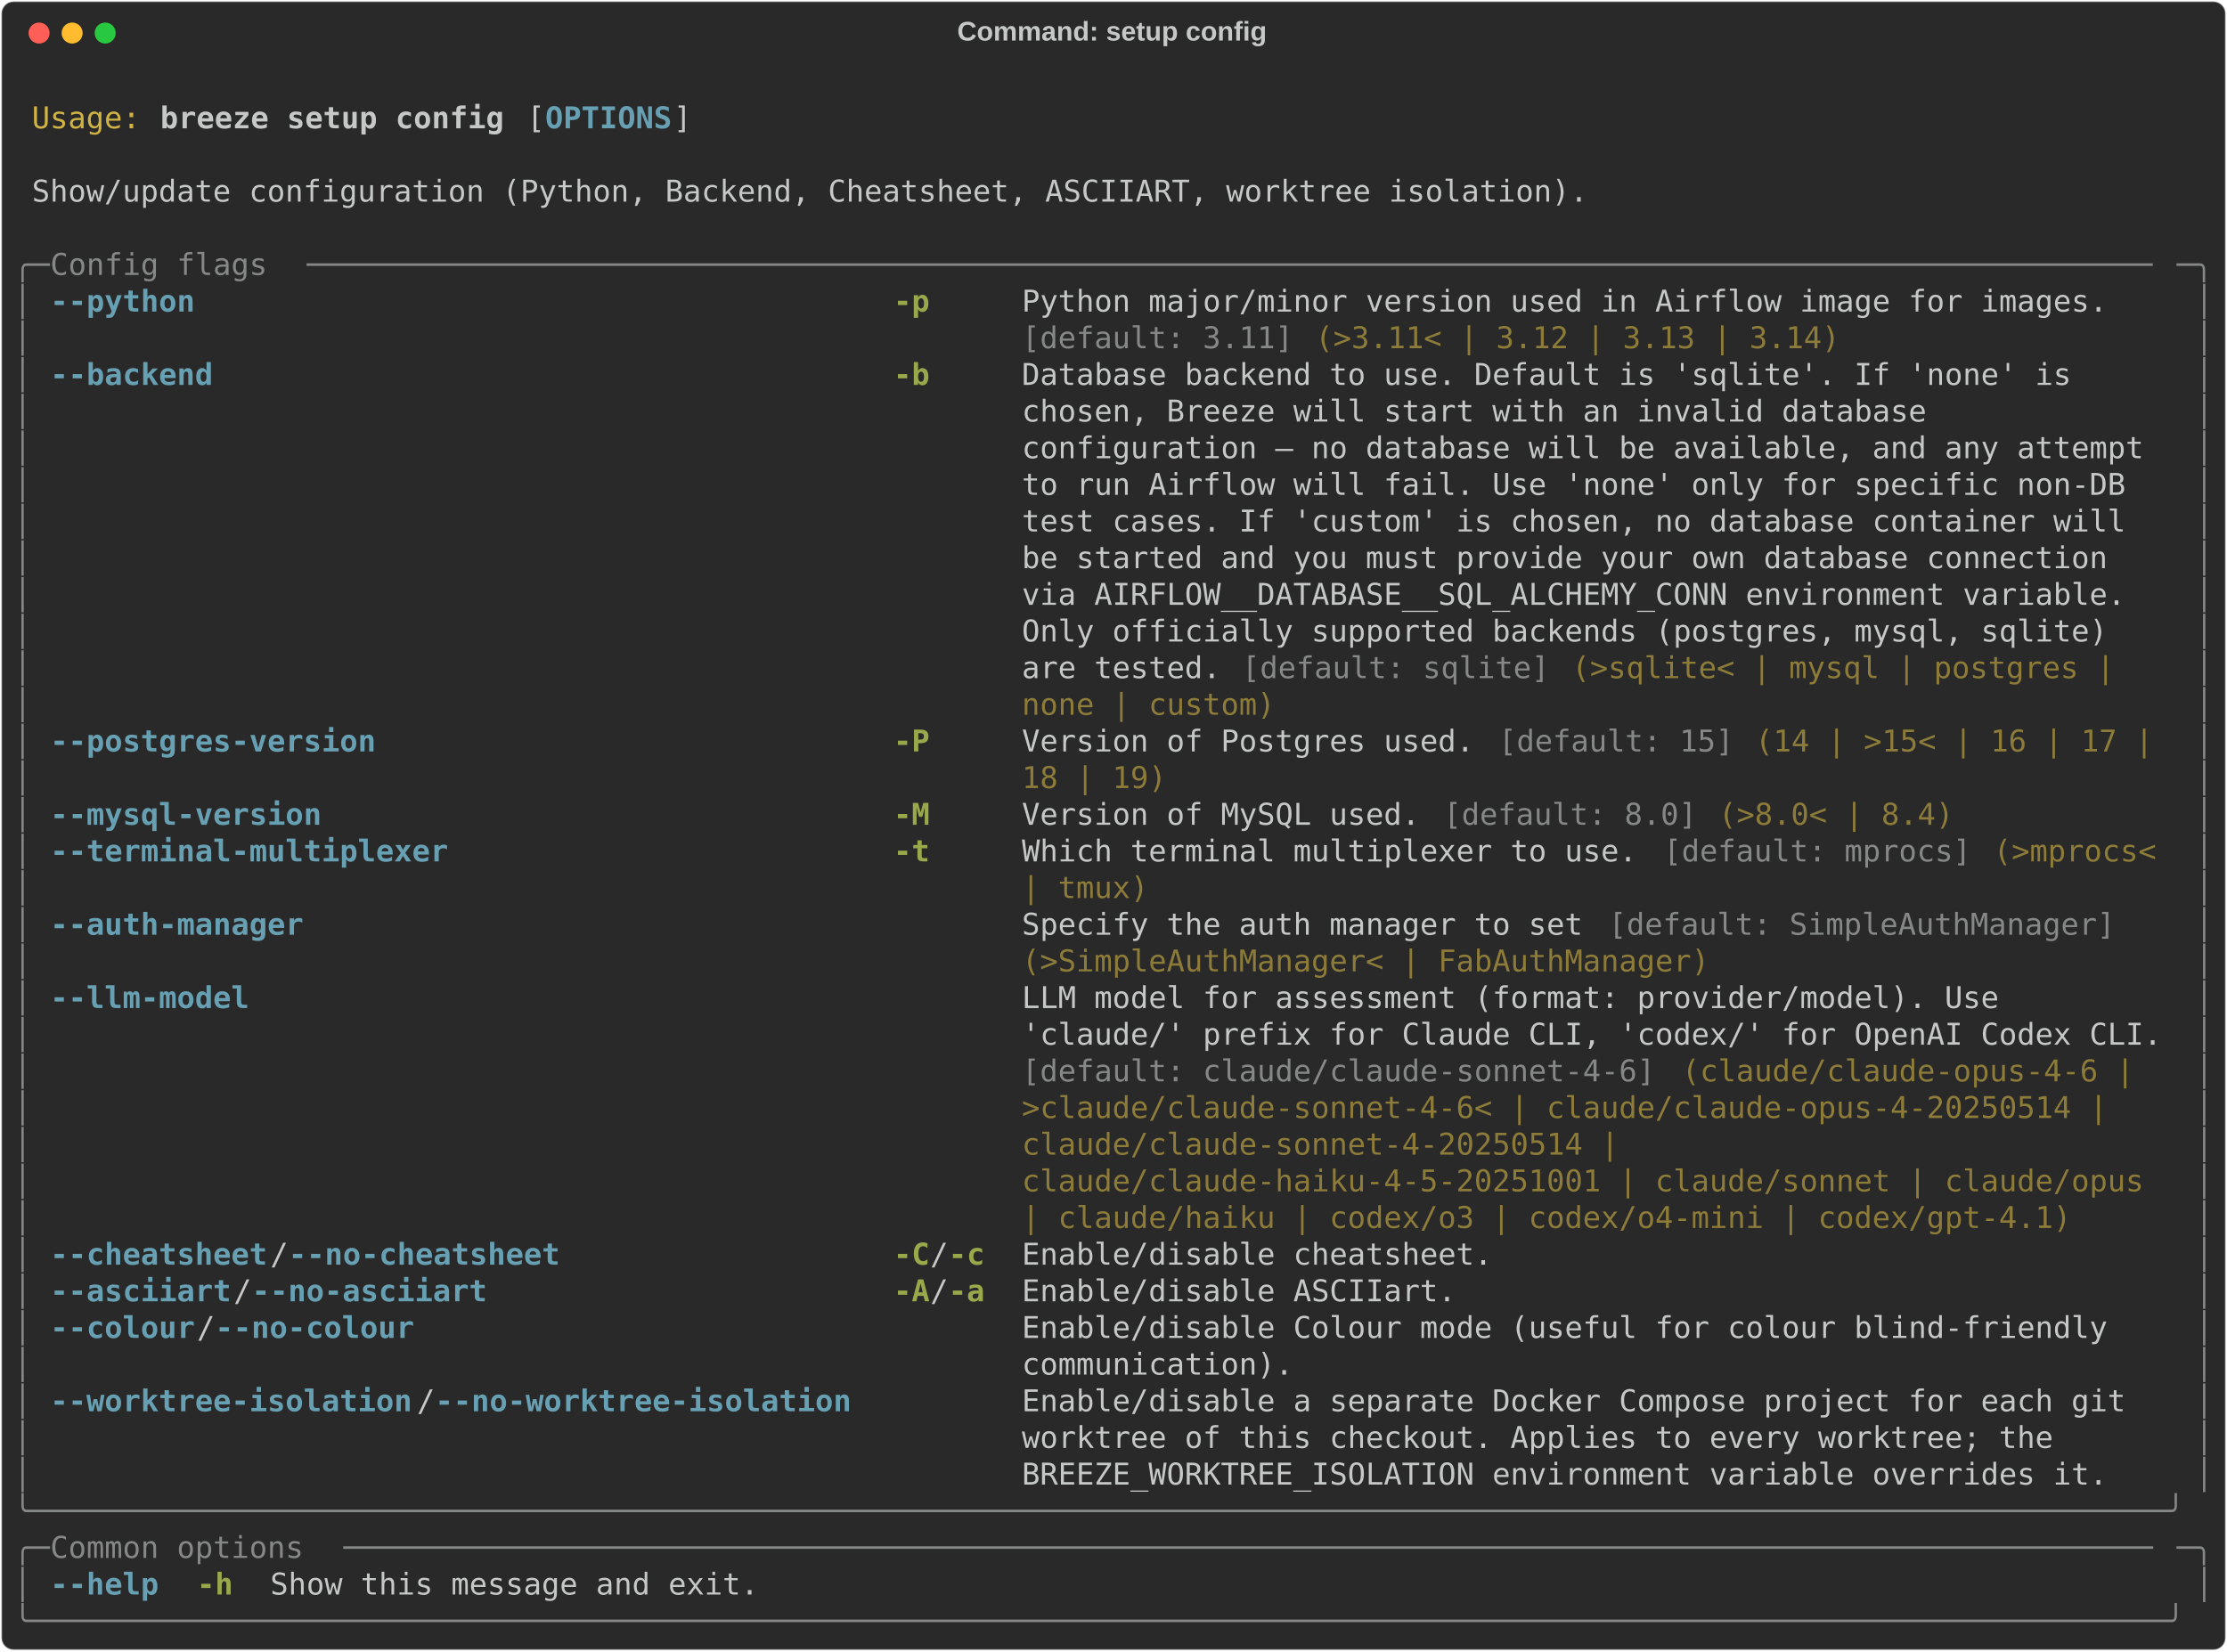
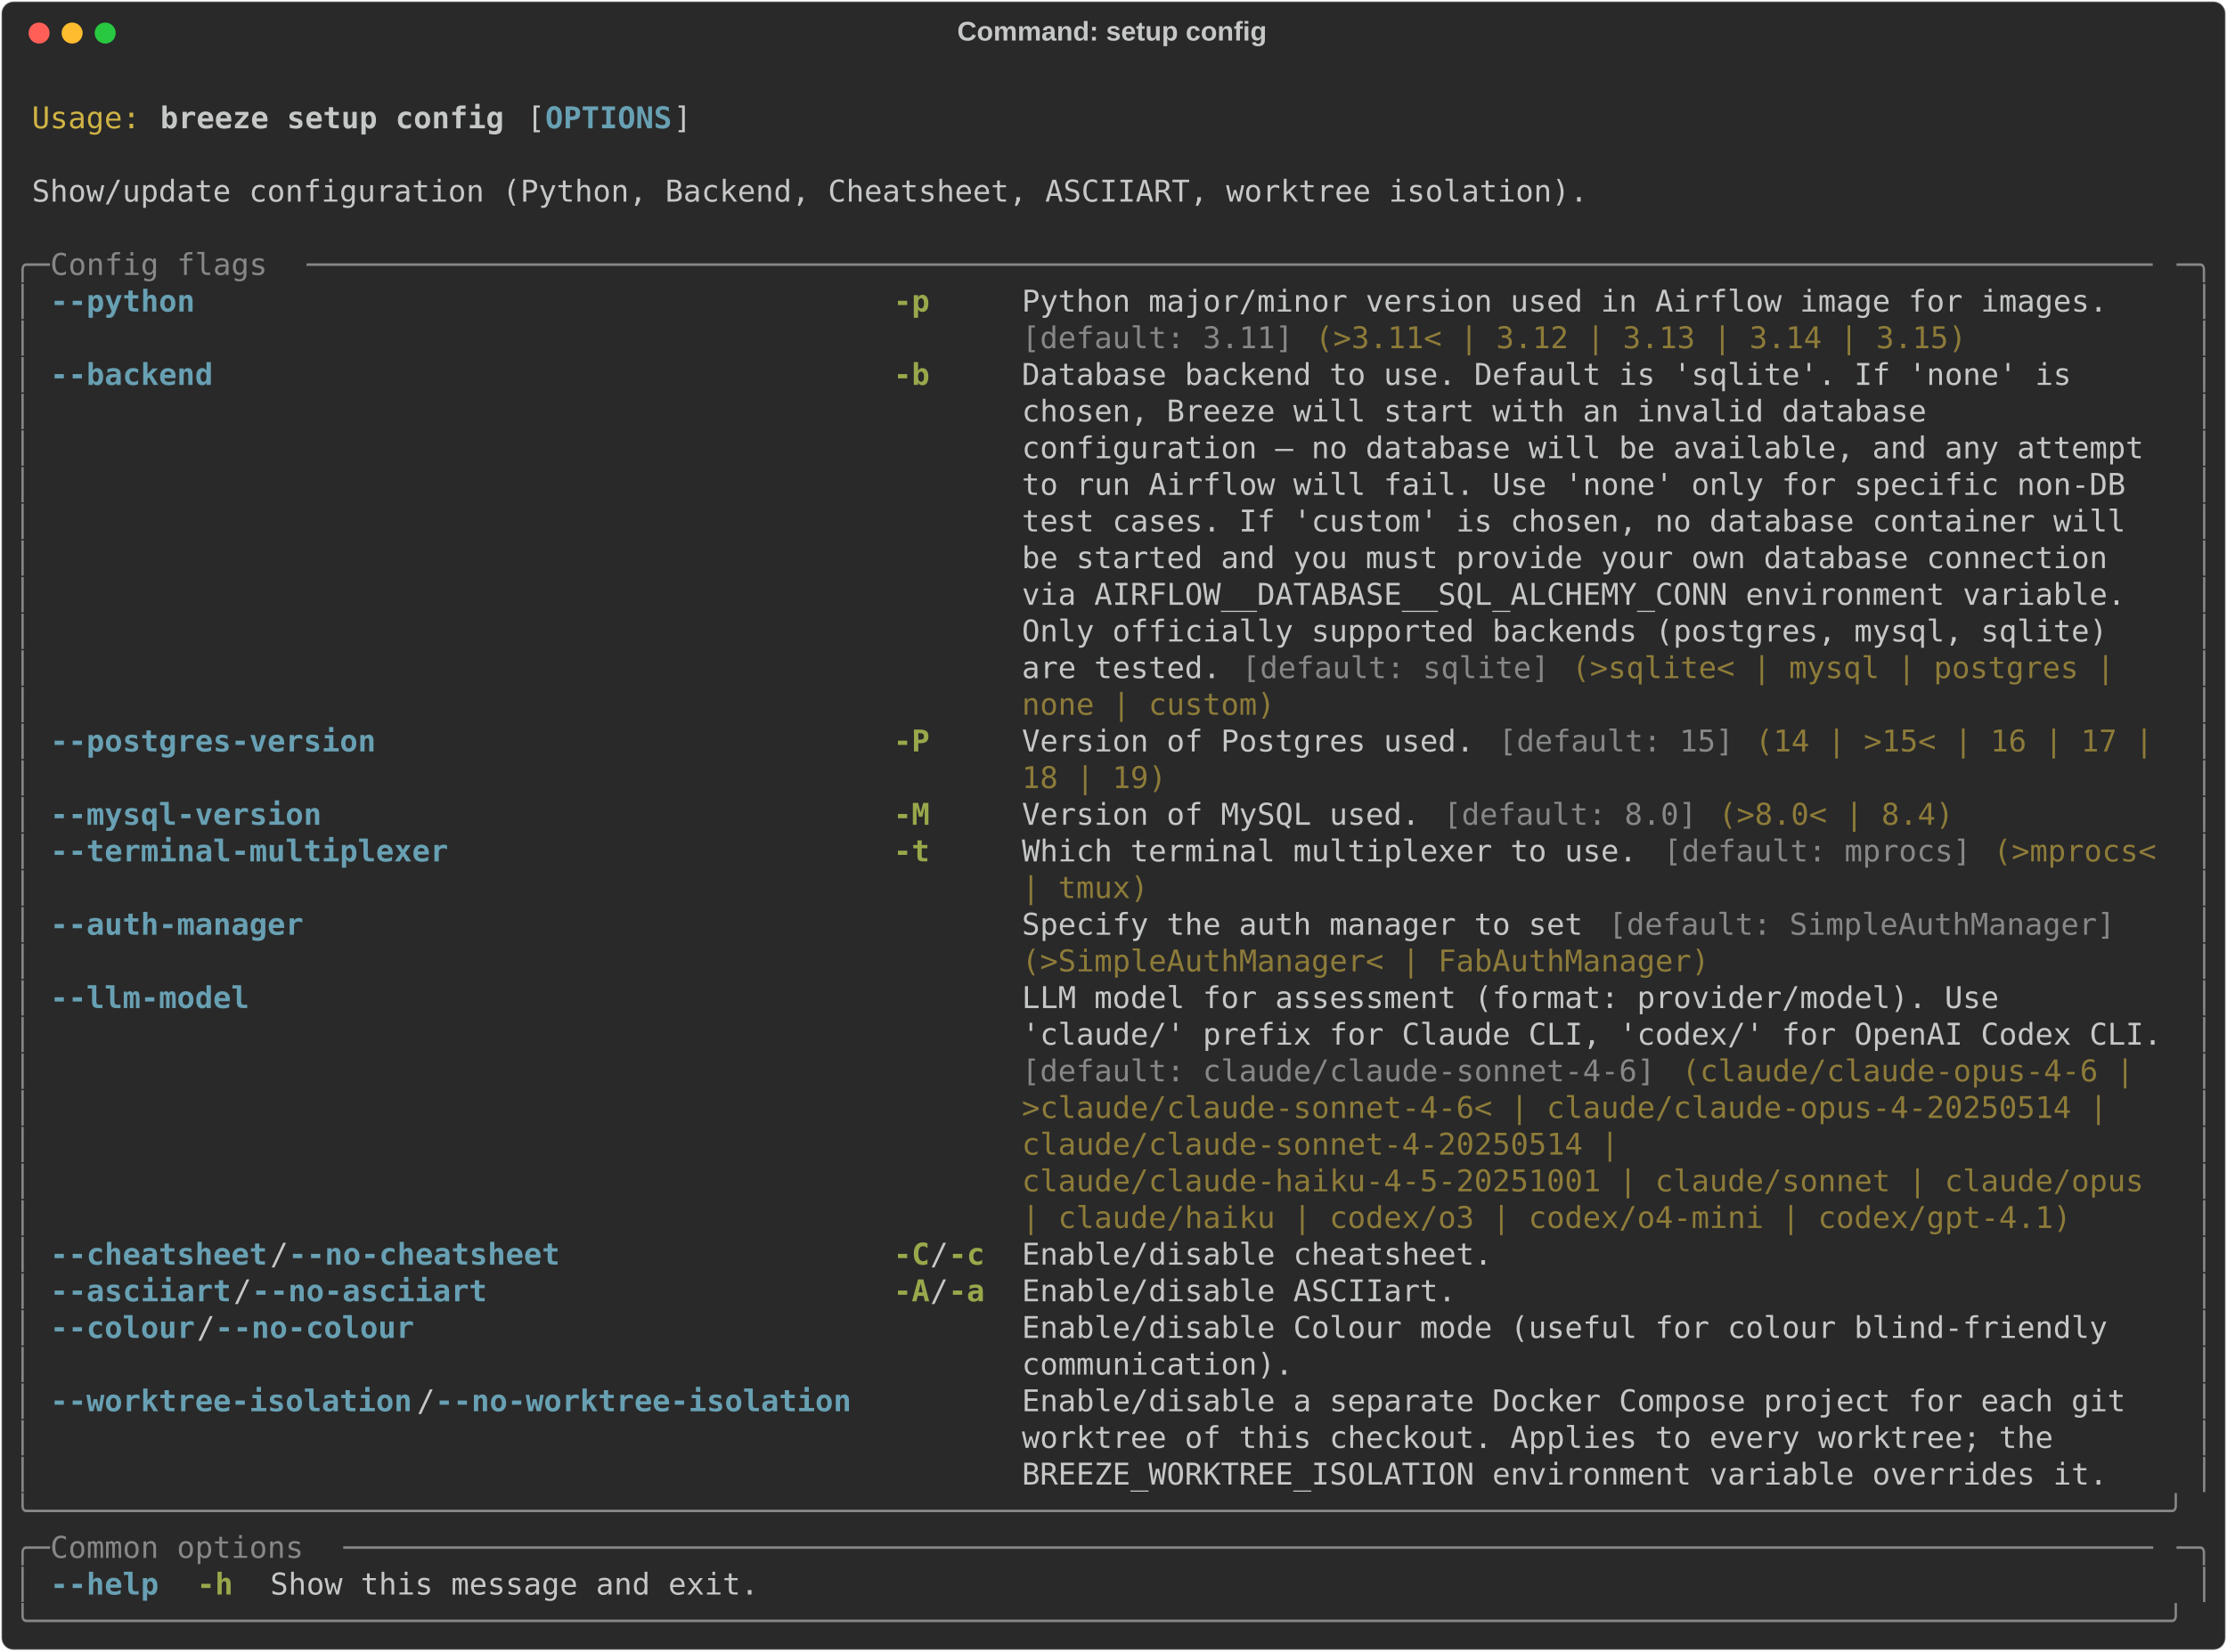
<svg xmlns="http://www.w3.org/2000/svg" class="rich-terminal" viewBox="0 0 1482 1099.2">
  <style>

    @font-face {
        font-family: "Fira Code";
        src: local("FiraCode-Regular"),
                url("https://cdnjs.cloudflare.com/ajax/libs/firacode/6.2.0/woff2/FiraCode-Regular.woff2") format("woff2"),
                url("https://cdnjs.cloudflare.com/ajax/libs/firacode/6.2.0/woff/FiraCode-Regular.woff") format("woff");
        font-style: normal;
        font-weight: 400;
    }
    @font-face {
        font-family: "Fira Code";
        src: local("FiraCode-Bold"),
                url("https://cdnjs.cloudflare.com/ajax/libs/firacode/6.2.0/woff2/FiraCode-Bold.woff2") format("woff2"),
                url("https://cdnjs.cloudflare.com/ajax/libs/firacode/6.2.0/woff/FiraCode-Bold.woff") format("woff");
        font-style: bold;
        font-weight: 700;
    }

    .breeze-setup-config-matrix {
        font-family: Fira Code, monospace;
        font-size: 20px;
        line-height: 24.4px;
        font-variant-east-asian: full-width;
    }

    .breeze-setup-config-title {
        font-size: 18px;
        font-weight: bold;
        font-family: arial;
    }

    .breeze-setup-config-r1 { fill: #c5c8c6 }
.breeze-setup-config-r2 { fill: #d0b344 }
.breeze-setup-config-r3 { fill: #c5c8c6;font-weight: bold }
.breeze-setup-config-r4 { fill: #68a0b3;font-weight: bold }
.breeze-setup-config-r5 { fill: #868887 }
.breeze-setup-config-r6 { fill: #98a84b;font-weight: bold }
.breeze-setup-config-r7 { fill: #8d7b39 }
    </style>
  <defs>
    <clipPath id="breeze-setup-config-clip-terminal">
      <rect x="0" y="0" width="1463.0" height="1048.2" />
    </clipPath>
    <clipPath id="breeze-setup-config-line-0">
      <rect x="0" y="1.5" width="1464" height="24.65" />
    </clipPath>
    <clipPath id="breeze-setup-config-line-1">
      <rect x="0" y="25.9" width="1464" height="24.65" />
    </clipPath>
    <clipPath id="breeze-setup-config-line-2">
      <rect x="0" y="50.3" width="1464" height="24.65" />
    </clipPath>
    <clipPath id="breeze-setup-config-line-3">
      <rect x="0" y="74.7" width="1464" height="24.65" />
    </clipPath>
    <clipPath id="breeze-setup-config-line-4">
      <rect x="0" y="99.1" width="1464" height="24.65" />
    </clipPath>
    <clipPath id="breeze-setup-config-line-5">
      <rect x="0" y="123.5" width="1464" height="24.65" />
    </clipPath>
    <clipPath id="breeze-setup-config-line-6">
      <rect x="0" y="147.9" width="1464" height="24.65" />
    </clipPath>
    <clipPath id="breeze-setup-config-line-7">
      <rect x="0" y="172.3" width="1464" height="24.65" />
    </clipPath>
    <clipPath id="breeze-setup-config-line-8">
      <rect x="0" y="196.7" width="1464" height="24.65" />
    </clipPath>
    <clipPath id="breeze-setup-config-line-9">
      <rect x="0" y="221.1" width="1464" height="24.65" />
    </clipPath>
    <clipPath id="breeze-setup-config-line-10">
      <rect x="0" y="245.5" width="1464" height="24.65" />
    </clipPath>
    <clipPath id="breeze-setup-config-line-11">
      <rect x="0" y="269.9" width="1464" height="24.65" />
    </clipPath>
    <clipPath id="breeze-setup-config-line-12">
      <rect x="0" y="294.3" width="1464" height="24.65" />
    </clipPath>
    <clipPath id="breeze-setup-config-line-13">
      <rect x="0" y="318.7" width="1464" height="24.65" />
    </clipPath>
    <clipPath id="breeze-setup-config-line-14">
      <rect x="0" y="343.1" width="1464" height="24.65" />
    </clipPath>
    <clipPath id="breeze-setup-config-line-15">
      <rect x="0" y="367.5" width="1464" height="24.65" />
    </clipPath>
    <clipPath id="breeze-setup-config-line-16">
      <rect x="0" y="391.9" width="1464" height="24.65" />
    </clipPath>
    <clipPath id="breeze-setup-config-line-17">
      <rect x="0" y="416.3" width="1464" height="24.65" />
    </clipPath>
    <clipPath id="breeze-setup-config-line-18">
      <rect x="0" y="440.7" width="1464" height="24.65" />
    </clipPath>
    <clipPath id="breeze-setup-config-line-19">
      <rect x="0" y="465.1" width="1464" height="24.65" />
    </clipPath>
    <clipPath id="breeze-setup-config-line-20">
      <rect x="0" y="489.5" width="1464" height="24.65" />
    </clipPath>
    <clipPath id="breeze-setup-config-line-21">
      <rect x="0" y="513.9" width="1464" height="24.65" />
    </clipPath>
    <clipPath id="breeze-setup-config-line-22">
      <rect x="0" y="538.3" width="1464" height="24.65" />
    </clipPath>
    <clipPath id="breeze-setup-config-line-23">
      <rect x="0" y="562.7" width="1464" height="24.65" />
    </clipPath>
    <clipPath id="breeze-setup-config-line-24">
      <rect x="0" y="587.1" width="1464" height="24.65" />
    </clipPath>
    <clipPath id="breeze-setup-config-line-25">
      <rect x="0" y="611.5" width="1464" height="24.65" />
    </clipPath>
    <clipPath id="breeze-setup-config-line-26">
      <rect x="0" y="635.9" width="1464" height="24.65" />
    </clipPath>
    <clipPath id="breeze-setup-config-line-27">
      <rect x="0" y="660.3" width="1464" height="24.65" />
    </clipPath>
    <clipPath id="breeze-setup-config-line-28">
      <rect x="0" y="684.7" width="1464" height="24.65" />
    </clipPath>
    <clipPath id="breeze-setup-config-line-29">
      <rect x="0" y="709.1" width="1464" height="24.65" />
    </clipPath>
    <clipPath id="breeze-setup-config-line-30">
      <rect x="0" y="733.5" width="1464" height="24.65" />
    </clipPath>
    <clipPath id="breeze-setup-config-line-31">
      <rect x="0" y="757.9" width="1464" height="24.65" />
    </clipPath>
    <clipPath id="breeze-setup-config-line-32">
      <rect x="0" y="782.3" width="1464" height="24.65" />
    </clipPath>
    <clipPath id="breeze-setup-config-line-33">
      <rect x="0" y="806.7" width="1464" height="24.65" />
    </clipPath>
    <clipPath id="breeze-setup-config-line-34">
      <rect x="0" y="831.1" width="1464" height="24.65" />
    </clipPath>
    <clipPath id="breeze-setup-config-line-35">
      <rect x="0" y="855.5" width="1464" height="24.65" />
    </clipPath>
    <clipPath id="breeze-setup-config-line-36">
      <rect x="0" y="879.9" width="1464" height="24.65" />
    </clipPath>
    <clipPath id="breeze-setup-config-line-37">
      <rect x="0" y="904.3" width="1464" height="24.65" />
    </clipPath>
    <clipPath id="breeze-setup-config-line-38">
      <rect x="0" y="928.7" width="1464" height="24.65" />
    </clipPath>
    <clipPath id="breeze-setup-config-line-39">
      <rect x="0" y="953.1" width="1464" height="24.65" />
    </clipPath>
    <clipPath id="breeze-setup-config-line-40">
      <rect x="0" y="977.5" width="1464" height="24.65" />
    </clipPath>
    <clipPath id="breeze-setup-config-line-41">
      <rect x="0" y="1001.9" width="1464" height="24.65" />
    </clipPath>
  </defs>
  <rect fill="#292929" stroke="rgba(255,255,255,0.35)" stroke-width="1" x="1" y="1" width="1480" height="1097.2" rx="8" />
  <text class="breeze-setup-config-title" fill="#c5c8c6" text-anchor="middle" x="740" y="27">Command: setup config</text>
  <g transform="translate(26,22)">
    <circle cx="0" cy="0" r="7" fill="#ff5f57" />
    <circle cx="22" cy="0" r="7" fill="#febc2e" />
    <circle cx="44" cy="0" r="7" fill="#28c840" />
  </g>
  <g transform="translate(9, 41)" clip-path="url(#breeze-setup-config-clip-terminal)">
    <g class="breeze-setup-config-matrix">
      <text class="breeze-setup-config-r1" x="1464" y="20" textLength="12.2" clip-path="url(#breeze-setup-config-line-0)">
</text>
      <text class="breeze-setup-config-r2" x="12.2" y="44.4" textLength="73.2" clip-path="url(#breeze-setup-config-line-1)">Usage:</text>
      <text class="breeze-setup-config-r3" x="97.6" y="44.4" textLength="231.8" clip-path="url(#breeze-setup-config-line-1)">breeze setup config</text>
      <text class="breeze-setup-config-r1" x="341.6" y="44.4" textLength="12.2" clip-path="url(#breeze-setup-config-line-1)">[</text>
      <text class="breeze-setup-config-r4" x="353.8" y="44.4" textLength="85.4" clip-path="url(#breeze-setup-config-line-1)">OPTIONS</text>
      <text class="breeze-setup-config-r1" x="439.2" y="44.4" textLength="12.2" clip-path="url(#breeze-setup-config-line-1)">]</text>
      <text class="breeze-setup-config-r1" x="1464" y="44.4" textLength="12.2" clip-path="url(#breeze-setup-config-line-1)">
</text>
      <text class="breeze-setup-config-r1" x="1464" y="68.8" textLength="12.2" clip-path="url(#breeze-setup-config-line-2)">
</text>
      <text class="breeze-setup-config-r1" x="12.2" y="93.2" textLength="1049.2" clip-path="url(#breeze-setup-config-line-3)">Show/update configuration (Python, Backend, Cheatsheet, ASCIIART, worktree isolation).</text>
      <text class="breeze-setup-config-r1" x="1464" y="93.2" textLength="12.2" clip-path="url(#breeze-setup-config-line-3)">
</text>
      <text class="breeze-setup-config-r1" x="1464" y="117.6" textLength="12.2" clip-path="url(#breeze-setup-config-line-4)">
</text>
      <text class="breeze-setup-config-r5" x="0" y="142" textLength="24.4" clip-path="url(#breeze-setup-config-line-5)">╭─</text>
      <text class="breeze-setup-config-r5" x="24.4" y="142" textLength="170.8" clip-path="url(#breeze-setup-config-line-5)"> Config flags </text>
      <text class="breeze-setup-config-r5" x="195.2" y="142" textLength="1244.4" clip-path="url(#breeze-setup-config-line-5)">──────────────────────────────────────────────────────────────────────────────────────────────────────</text>
      <text class="breeze-setup-config-r5" x="1439.6" y="142" textLength="24.4" clip-path="url(#breeze-setup-config-line-5)">─╮</text>
      <text class="breeze-setup-config-r1" x="1464" y="142" textLength="12.2" clip-path="url(#breeze-setup-config-line-5)">
</text>
      <text class="breeze-setup-config-r5" x="0" y="166.4" textLength="12.2" clip-path="url(#breeze-setup-config-line-6)">│</text>
      <text class="breeze-setup-config-r4" x="24.4" y="166.4" textLength="536.8" clip-path="url(#breeze-setup-config-line-6)">--python                                    </text>
      <text class="breeze-setup-config-r6" x="585.6" y="166.4" textLength="61" clip-path="url(#breeze-setup-config-line-6)">-p   </text>
      <text class="breeze-setup-config-r1" x="671" y="166.4" textLength="768.6" clip-path="url(#breeze-setup-config-line-6)">Python major/minor version used in Airflow image for images.   </text>
      <text class="breeze-setup-config-r5" x="1451.8" y="166.4" textLength="12.2" clip-path="url(#breeze-setup-config-line-6)">│</text>
      <text class="breeze-setup-config-r1" x="1464" y="166.4" textLength="12.2" clip-path="url(#breeze-setup-config-line-6)">
</text>
      <text class="breeze-setup-config-r5" x="0" y="190.8" textLength="12.2" clip-path="url(#breeze-setup-config-line-7)">│</text>
      <text class="breeze-setup-config-r5" x="671" y="190.8" textLength="183" clip-path="url(#breeze-setup-config-line-7)">[default: 3.11]</text>
-       <text class="breeze-setup-config-r7" x="866.2" y="190.8" textLength="353.8" clip-path="url(#breeze-setup-config-line-7)">(&gt;3.11&lt; | 3.12 | 3.13 | 3.14)</text>
+       <text class="breeze-setup-config-r7" x="866.2" y="190.8" textLength="439.2" clip-path="url(#breeze-setup-config-line-7)">(&gt;3.11&lt; | 3.12 | 3.13 | 3.14 | 3.15)</text>
      <text class="breeze-setup-config-r5" x="1451.8" y="190.8" textLength="12.2" clip-path="url(#breeze-setup-config-line-7)">│</text>
      <text class="breeze-setup-config-r1" x="1464" y="190.8" textLength="12.2" clip-path="url(#breeze-setup-config-line-7)">
</text>
      <text class="breeze-setup-config-r5" x="0" y="215.2" textLength="12.2" clip-path="url(#breeze-setup-config-line-8)">│</text>
      <text class="breeze-setup-config-r4" x="24.4" y="215.2" textLength="536.8" clip-path="url(#breeze-setup-config-line-8)">--backend                                   </text>
      <text class="breeze-setup-config-r6" x="585.6" y="215.2" textLength="61" clip-path="url(#breeze-setup-config-line-8)">-b   </text>
      <text class="breeze-setup-config-r1" x="671" y="215.2" textLength="768.6" clip-path="url(#breeze-setup-config-line-8)">Database backend to use. Default is 'sqlite'. If 'none' is     </text>
      <text class="breeze-setup-config-r5" x="1451.8" y="215.2" textLength="12.2" clip-path="url(#breeze-setup-config-line-8)">│</text>
      <text class="breeze-setup-config-r1" x="1464" y="215.2" textLength="12.2" clip-path="url(#breeze-setup-config-line-8)">
</text>
      <text class="breeze-setup-config-r5" x="0" y="239.6" textLength="12.2" clip-path="url(#breeze-setup-config-line-9)">│</text>
      <text class="breeze-setup-config-r1" x="671" y="239.6" textLength="768.6" clip-path="url(#breeze-setup-config-line-9)">chosen, Breeze will start with an invalid database             </text>
      <text class="breeze-setup-config-r5" x="1451.8" y="239.6" textLength="12.2" clip-path="url(#breeze-setup-config-line-9)">│</text>
      <text class="breeze-setup-config-r1" x="1464" y="239.6" textLength="12.2" clip-path="url(#breeze-setup-config-line-9)">
</text>
      <text class="breeze-setup-config-r5" x="0" y="264" textLength="12.2" clip-path="url(#breeze-setup-config-line-10)">│</text>
      <text class="breeze-setup-config-r1" x="671" y="264" textLength="768.6" clip-path="url(#breeze-setup-config-line-10)">configuration — no database will be available, and any attempt </text>
      <text class="breeze-setup-config-r5" x="1451.8" y="264" textLength="12.2" clip-path="url(#breeze-setup-config-line-10)">│</text>
      <text class="breeze-setup-config-r1" x="1464" y="264" textLength="12.2" clip-path="url(#breeze-setup-config-line-10)">
</text>
      <text class="breeze-setup-config-r5" x="0" y="288.4" textLength="12.2" clip-path="url(#breeze-setup-config-line-11)">│</text>
      <text class="breeze-setup-config-r1" x="671" y="288.4" textLength="768.6" clip-path="url(#breeze-setup-config-line-11)">to run Airflow will fail. Use 'none' only for specific non-DB  </text>
      <text class="breeze-setup-config-r5" x="1451.8" y="288.4" textLength="12.2" clip-path="url(#breeze-setup-config-line-11)">│</text>
      <text class="breeze-setup-config-r1" x="1464" y="288.4" textLength="12.2" clip-path="url(#breeze-setup-config-line-11)">
</text>
      <text class="breeze-setup-config-r5" x="0" y="312.8" textLength="12.2" clip-path="url(#breeze-setup-config-line-12)">│</text>
      <text class="breeze-setup-config-r1" x="671" y="312.8" textLength="768.6" clip-path="url(#breeze-setup-config-line-12)">test cases. If 'custom' is chosen, no database container will  </text>
      <text class="breeze-setup-config-r5" x="1451.8" y="312.8" textLength="12.2" clip-path="url(#breeze-setup-config-line-12)">│</text>
      <text class="breeze-setup-config-r1" x="1464" y="312.8" textLength="12.2" clip-path="url(#breeze-setup-config-line-12)">
</text>
      <text class="breeze-setup-config-r5" x="0" y="337.2" textLength="12.2" clip-path="url(#breeze-setup-config-line-13)">│</text>
      <text class="breeze-setup-config-r1" x="671" y="337.2" textLength="768.6" clip-path="url(#breeze-setup-config-line-13)">be started and you must provide your own database connection   </text>
      <text class="breeze-setup-config-r5" x="1451.8" y="337.2" textLength="12.2" clip-path="url(#breeze-setup-config-line-13)">│</text>
      <text class="breeze-setup-config-r1" x="1464" y="337.2" textLength="12.2" clip-path="url(#breeze-setup-config-line-13)">
</text>
      <text class="breeze-setup-config-r5" x="0" y="361.6" textLength="12.2" clip-path="url(#breeze-setup-config-line-14)">│</text>
      <text class="breeze-setup-config-r1" x="671" y="361.6" textLength="768.6" clip-path="url(#breeze-setup-config-line-14)">via AIRFLOW__DATABASE__SQL_ALCHEMY_CONN environment variable.  </text>
      <text class="breeze-setup-config-r5" x="1451.8" y="361.6" textLength="12.2" clip-path="url(#breeze-setup-config-line-14)">│</text>
      <text class="breeze-setup-config-r1" x="1464" y="361.6" textLength="12.2" clip-path="url(#breeze-setup-config-line-14)">
</text>
      <text class="breeze-setup-config-r5" x="0" y="386" textLength="12.2" clip-path="url(#breeze-setup-config-line-15)">│</text>
      <text class="breeze-setup-config-r1" x="671" y="386" textLength="768.6" clip-path="url(#breeze-setup-config-line-15)">Only officially supported backends (postgres, mysql, sqlite)   </text>
      <text class="breeze-setup-config-r5" x="1451.8" y="386" textLength="12.2" clip-path="url(#breeze-setup-config-line-15)">│</text>
      <text class="breeze-setup-config-r1" x="1464" y="386" textLength="12.2" clip-path="url(#breeze-setup-config-line-15)">
</text>
      <text class="breeze-setup-config-r5" x="0" y="410.4" textLength="12.2" clip-path="url(#breeze-setup-config-line-16)">│</text>
      <text class="breeze-setup-config-r1" x="671" y="410.4" textLength="146.4" clip-path="url(#breeze-setup-config-line-16)">are tested. </text>
      <text class="breeze-setup-config-r5" x="817.4" y="410.4" textLength="207.4" clip-path="url(#breeze-setup-config-line-16)">[default: sqlite]</text>
      <text class="breeze-setup-config-r7" x="1037" y="410.4" textLength="378.2" clip-path="url(#breeze-setup-config-line-16)">(&gt;sqlite&lt; | mysql | postgres | </text>
      <text class="breeze-setup-config-r5" x="1451.8" y="410.4" textLength="12.2" clip-path="url(#breeze-setup-config-line-16)">│</text>
      <text class="breeze-setup-config-r1" x="1464" y="410.4" textLength="12.2" clip-path="url(#breeze-setup-config-line-16)">
</text>
      <text class="breeze-setup-config-r5" x="0" y="434.8" textLength="12.2" clip-path="url(#breeze-setup-config-line-17)">│</text>
      <text class="breeze-setup-config-r7" x="671" y="434.8" textLength="170.8" clip-path="url(#breeze-setup-config-line-17)">none | custom)</text>
      <text class="breeze-setup-config-r5" x="1451.8" y="434.8" textLength="12.2" clip-path="url(#breeze-setup-config-line-17)">│</text>
      <text class="breeze-setup-config-r1" x="1464" y="434.8" textLength="12.2" clip-path="url(#breeze-setup-config-line-17)">
</text>
      <text class="breeze-setup-config-r5" x="0" y="459.2" textLength="12.2" clip-path="url(#breeze-setup-config-line-18)">│</text>
      <text class="breeze-setup-config-r4" x="24.4" y="459.2" textLength="536.8" clip-path="url(#breeze-setup-config-line-18)">--postgres-version                          </text>
      <text class="breeze-setup-config-r6" x="585.6" y="459.2" textLength="61" clip-path="url(#breeze-setup-config-line-18)">-P   </text>
      <text class="breeze-setup-config-r1" x="671" y="459.2" textLength="317.2" clip-path="url(#breeze-setup-config-line-18)">Version of Postgres used. </text>
      <text class="breeze-setup-config-r5" x="988.2" y="459.2" textLength="158.6" clip-path="url(#breeze-setup-config-line-18)">[default: 15]</text>
      <text class="breeze-setup-config-r7" x="1159" y="459.2" textLength="280.6" clip-path="url(#breeze-setup-config-line-18)">(14 | &gt;15&lt; | 16 | 17 | </text>
      <text class="breeze-setup-config-r5" x="1451.8" y="459.2" textLength="12.2" clip-path="url(#breeze-setup-config-line-18)">│</text>
      <text class="breeze-setup-config-r1" x="1464" y="459.2" textLength="12.2" clip-path="url(#breeze-setup-config-line-18)">
</text>
      <text class="breeze-setup-config-r5" x="0" y="483.6" textLength="12.2" clip-path="url(#breeze-setup-config-line-19)">│</text>
      <text class="breeze-setup-config-r7" x="671" y="483.6" textLength="97.6" clip-path="url(#breeze-setup-config-line-19)">18 | 19)</text>
      <text class="breeze-setup-config-r5" x="1451.8" y="483.6" textLength="12.2" clip-path="url(#breeze-setup-config-line-19)">│</text>
      <text class="breeze-setup-config-r1" x="1464" y="483.6" textLength="12.2" clip-path="url(#breeze-setup-config-line-19)">
</text>
      <text class="breeze-setup-config-r5" x="0" y="508" textLength="12.2" clip-path="url(#breeze-setup-config-line-20)">│</text>
      <text class="breeze-setup-config-r4" x="24.4" y="508" textLength="536.8" clip-path="url(#breeze-setup-config-line-20)">--mysql-version                             </text>
      <text class="breeze-setup-config-r6" x="585.6" y="508" textLength="61" clip-path="url(#breeze-setup-config-line-20)">-M   </text>
      <text class="breeze-setup-config-r1" x="671" y="508" textLength="280.6" clip-path="url(#breeze-setup-config-line-20)">Version of MySQL used. </text>
      <text class="breeze-setup-config-r5" x="951.6" y="508" textLength="170.8" clip-path="url(#breeze-setup-config-line-20)">[default: 8.0]</text>
      <text class="breeze-setup-config-r7" x="1134.6" y="508" textLength="158.6" clip-path="url(#breeze-setup-config-line-20)">(&gt;8.0&lt; | 8.4)</text>
      <text class="breeze-setup-config-r5" x="1451.8" y="508" textLength="12.2" clip-path="url(#breeze-setup-config-line-20)">│</text>
      <text class="breeze-setup-config-r1" x="1464" y="508" textLength="12.2" clip-path="url(#breeze-setup-config-line-20)">
</text>
      <text class="breeze-setup-config-r5" x="0" y="532.4" textLength="12.2" clip-path="url(#breeze-setup-config-line-21)">│</text>
      <text class="breeze-setup-config-r4" x="24.4" y="532.4" textLength="536.8" clip-path="url(#breeze-setup-config-line-21)">--terminal-multiplexer                      </text>
      <text class="breeze-setup-config-r6" x="585.6" y="532.4" textLength="61" clip-path="url(#breeze-setup-config-line-21)">-t   </text>
      <text class="breeze-setup-config-r1" x="671" y="532.4" textLength="427" clip-path="url(#breeze-setup-config-line-21)">Which terminal multiplexer to use. </text>
      <text class="breeze-setup-config-r5" x="1098" y="532.4" textLength="207.4" clip-path="url(#breeze-setup-config-line-21)">[default: mprocs]</text>
      <text class="breeze-setup-config-r7" x="1317.6" y="532.4" textLength="122" clip-path="url(#breeze-setup-config-line-21)">(&gt;mprocs&lt; </text>
      <text class="breeze-setup-config-r5" x="1451.8" y="532.4" textLength="12.2" clip-path="url(#breeze-setup-config-line-21)">│</text>
      <text class="breeze-setup-config-r1" x="1464" y="532.4" textLength="12.2" clip-path="url(#breeze-setup-config-line-21)">
</text>
      <text class="breeze-setup-config-r5" x="0" y="556.8" textLength="12.2" clip-path="url(#breeze-setup-config-line-22)">│</text>
      <text class="breeze-setup-config-r7" x="671" y="556.8" textLength="85.4" clip-path="url(#breeze-setup-config-line-22)">| tmux)</text>
      <text class="breeze-setup-config-r5" x="1451.8" y="556.8" textLength="12.2" clip-path="url(#breeze-setup-config-line-22)">│</text>
      <text class="breeze-setup-config-r1" x="1464" y="556.8" textLength="12.2" clip-path="url(#breeze-setup-config-line-22)">
</text>
      <text class="breeze-setup-config-r5" x="0" y="581.2" textLength="12.2" clip-path="url(#breeze-setup-config-line-23)">│</text>
      <text class="breeze-setup-config-r4" x="24.4" y="581.2" textLength="536.8" clip-path="url(#breeze-setup-config-line-23)">--auth-manager                              </text>
      <text class="breeze-setup-config-r1" x="671" y="581.2" textLength="390.4" clip-path="url(#breeze-setup-config-line-23)">Specify the auth manager to set </text>
      <text class="breeze-setup-config-r5" x="1061.4" y="581.2" textLength="341.6" clip-path="url(#breeze-setup-config-line-23)">[default: SimpleAuthManager]</text>
      <text class="breeze-setup-config-r5" x="1451.8" y="581.2" textLength="12.2" clip-path="url(#breeze-setup-config-line-23)">│</text>
      <text class="breeze-setup-config-r1" x="1464" y="581.2" textLength="12.2" clip-path="url(#breeze-setup-config-line-23)">
</text>
      <text class="breeze-setup-config-r5" x="0" y="605.6" textLength="12.2" clip-path="url(#breeze-setup-config-line-24)">│</text>
      <text class="breeze-setup-config-r7" x="671" y="605.6" textLength="463.6" clip-path="url(#breeze-setup-config-line-24)">(&gt;SimpleAuthManager&lt; | FabAuthManager)</text>
      <text class="breeze-setup-config-r5" x="1451.8" y="605.6" textLength="12.2" clip-path="url(#breeze-setup-config-line-24)">│</text>
      <text class="breeze-setup-config-r1" x="1464" y="605.6" textLength="12.2" clip-path="url(#breeze-setup-config-line-24)">
</text>
      <text class="breeze-setup-config-r5" x="0" y="630" textLength="12.2" clip-path="url(#breeze-setup-config-line-25)">│</text>
      <text class="breeze-setup-config-r4" x="24.4" y="630" textLength="536.8" clip-path="url(#breeze-setup-config-line-25)">--llm-model                                 </text>
      <text class="breeze-setup-config-r1" x="671" y="630" textLength="768.6" clip-path="url(#breeze-setup-config-line-25)">LLM model for assessment (format: provider/model). Use         </text>
      <text class="breeze-setup-config-r5" x="1451.8" y="630" textLength="12.2" clip-path="url(#breeze-setup-config-line-25)">│</text>
      <text class="breeze-setup-config-r1" x="1464" y="630" textLength="12.2" clip-path="url(#breeze-setup-config-line-25)">
</text>
      <text class="breeze-setup-config-r5" x="0" y="654.4" textLength="12.2" clip-path="url(#breeze-setup-config-line-26)">│</text>
      <text class="breeze-setup-config-r1" x="671" y="654.4" textLength="768.6" clip-path="url(#breeze-setup-config-line-26)">'claude/' prefix for Claude CLI, 'codex/' for OpenAI Codex CLI.</text>
      <text class="breeze-setup-config-r5" x="1451.8" y="654.4" textLength="12.2" clip-path="url(#breeze-setup-config-line-26)">│</text>
      <text class="breeze-setup-config-r1" x="1464" y="654.4" textLength="12.2" clip-path="url(#breeze-setup-config-line-26)">
</text>
      <text class="breeze-setup-config-r5" x="0" y="678.8" textLength="12.2" clip-path="url(#breeze-setup-config-line-27)">│</text>
      <text class="breeze-setup-config-r5" x="671" y="678.8" textLength="427" clip-path="url(#breeze-setup-config-line-27)">[default: claude/claude-sonnet-4-6]</text>
      <text class="breeze-setup-config-r7" x="1110.2" y="678.8" textLength="317.2" clip-path="url(#breeze-setup-config-line-27)">(claude/claude-opus-4-6 | </text>
      <text class="breeze-setup-config-r5" x="1451.8" y="678.8" textLength="12.2" clip-path="url(#breeze-setup-config-line-27)">│</text>
      <text class="breeze-setup-config-r1" x="1464" y="678.8" textLength="12.2" clip-path="url(#breeze-setup-config-line-27)">
</text>
      <text class="breeze-setup-config-r5" x="0" y="703.2" textLength="12.2" clip-path="url(#breeze-setup-config-line-28)">│</text>
      <text class="breeze-setup-config-r7" x="671" y="703.2" textLength="744.2" clip-path="url(#breeze-setup-config-line-28)">&gt;claude/claude-sonnet-4-6&lt; | claude/claude-opus-4-20250514 | </text>
      <text class="breeze-setup-config-r5" x="1451.8" y="703.2" textLength="12.2" clip-path="url(#breeze-setup-config-line-28)">│</text>
      <text class="breeze-setup-config-r1" x="1464" y="703.2" textLength="12.2" clip-path="url(#breeze-setup-config-line-28)">
</text>
      <text class="breeze-setup-config-r5" x="0" y="727.6" textLength="12.2" clip-path="url(#breeze-setup-config-line-29)">│</text>
      <text class="breeze-setup-config-r7" x="671" y="727.6" textLength="414.8" clip-path="url(#breeze-setup-config-line-29)">claude/claude-sonnet-4-20250514 | </text>
      <text class="breeze-setup-config-r5" x="1451.8" y="727.6" textLength="12.2" clip-path="url(#breeze-setup-config-line-29)">│</text>
      <text class="breeze-setup-config-r1" x="1464" y="727.6" textLength="12.2" clip-path="url(#breeze-setup-config-line-29)">
</text>
      <text class="breeze-setup-config-r5" x="0" y="752" textLength="12.2" clip-path="url(#breeze-setup-config-line-30)">│</text>
      <text class="breeze-setup-config-r7" x="671" y="752" textLength="768.6" clip-path="url(#breeze-setup-config-line-30)">claude/claude-haiku-4-5-20251001 | claude/sonnet | claude/opus </text>
      <text class="breeze-setup-config-r5" x="1451.8" y="752" textLength="12.2" clip-path="url(#breeze-setup-config-line-30)">│</text>
      <text class="breeze-setup-config-r1" x="1464" y="752" textLength="12.2" clip-path="url(#breeze-setup-config-line-30)">
</text>
      <text class="breeze-setup-config-r5" x="0" y="776.4" textLength="12.2" clip-path="url(#breeze-setup-config-line-31)">│</text>
      <text class="breeze-setup-config-r7" x="671" y="776.4" textLength="707.6" clip-path="url(#breeze-setup-config-line-31)">| claude/haiku | codex/o3 | codex/o4-mini | codex/gpt-4.1)</text>
      <text class="breeze-setup-config-r5" x="1451.8" y="776.4" textLength="12.2" clip-path="url(#breeze-setup-config-line-31)">│</text>
      <text class="breeze-setup-config-r1" x="1464" y="776.4" textLength="12.2" clip-path="url(#breeze-setup-config-line-31)">
</text>
      <text class="breeze-setup-config-r5" x="0" y="800.8" textLength="12.2" clip-path="url(#breeze-setup-config-line-32)">│</text>
      <text class="breeze-setup-config-r4" x="24.4" y="800.8" textLength="146.4" clip-path="url(#breeze-setup-config-line-32)">--cheatsheet</text>
      <text class="breeze-setup-config-r1" x="170.8" y="800.8" textLength="12.2" clip-path="url(#breeze-setup-config-line-32)">/</text>
      <text class="breeze-setup-config-r4" x="183" y="800.8" textLength="183" clip-path="url(#breeze-setup-config-line-32)">--no-cheatsheet</text>
      <text class="breeze-setup-config-r6" x="585.6" y="800.8" textLength="24.4" clip-path="url(#breeze-setup-config-line-32)">-C</text>
      <text class="breeze-setup-config-r1" x="610" y="800.8" textLength="12.2" clip-path="url(#breeze-setup-config-line-32)">/</text>
      <text class="breeze-setup-config-r6" x="622.2" y="800.8" textLength="24.4" clip-path="url(#breeze-setup-config-line-32)">-c</text>
      <text class="breeze-setup-config-r1" x="671" y="800.8" textLength="317.2" clip-path="url(#breeze-setup-config-line-32)">Enable/disable cheatsheet.</text>
      <text class="breeze-setup-config-r5" x="1451.8" y="800.8" textLength="12.2" clip-path="url(#breeze-setup-config-line-32)">│</text>
      <text class="breeze-setup-config-r1" x="1464" y="800.8" textLength="12.2" clip-path="url(#breeze-setup-config-line-32)">
</text>
      <text class="breeze-setup-config-r5" x="0" y="825.2" textLength="12.2" clip-path="url(#breeze-setup-config-line-33)">│</text>
      <text class="breeze-setup-config-r4" x="24.4" y="825.2" textLength="122" clip-path="url(#breeze-setup-config-line-33)">--asciiart</text>
      <text class="breeze-setup-config-r1" x="146.4" y="825.2" textLength="12.2" clip-path="url(#breeze-setup-config-line-33)">/</text>
      <text class="breeze-setup-config-r4" x="158.6" y="825.2" textLength="158.6" clip-path="url(#breeze-setup-config-line-33)">--no-asciiart</text>
      <text class="breeze-setup-config-r6" x="585.6" y="825.2" textLength="24.4" clip-path="url(#breeze-setup-config-line-33)">-A</text>
      <text class="breeze-setup-config-r1" x="610" y="825.2" textLength="12.2" clip-path="url(#breeze-setup-config-line-33)">/</text>
      <text class="breeze-setup-config-r6" x="622.2" y="825.2" textLength="24.4" clip-path="url(#breeze-setup-config-line-33)">-a</text>
      <text class="breeze-setup-config-r1" x="671" y="825.2" textLength="292.8" clip-path="url(#breeze-setup-config-line-33)">Enable/disable ASCIIart.</text>
      <text class="breeze-setup-config-r5" x="1451.8" y="825.2" textLength="12.2" clip-path="url(#breeze-setup-config-line-33)">│</text>
      <text class="breeze-setup-config-r1" x="1464" y="825.2" textLength="12.2" clip-path="url(#breeze-setup-config-line-33)">
</text>
      <text class="breeze-setup-config-r5" x="0" y="849.6" textLength="12.2" clip-path="url(#breeze-setup-config-line-34)">│</text>
      <text class="breeze-setup-config-r4" x="24.4" y="849.6" textLength="97.6" clip-path="url(#breeze-setup-config-line-34)">--colour</text>
      <text class="breeze-setup-config-r1" x="122" y="849.6" textLength="12.2" clip-path="url(#breeze-setup-config-line-34)">/</text>
      <text class="breeze-setup-config-r4" x="134.2" y="849.6" textLength="134.2" clip-path="url(#breeze-setup-config-line-34)">--no-colour</text>
      <text class="breeze-setup-config-r1" x="671" y="849.6" textLength="768.6" clip-path="url(#breeze-setup-config-line-34)">Enable/disable Colour mode (useful for colour blind-friendly   </text>
      <text class="breeze-setup-config-r5" x="1451.8" y="849.6" textLength="12.2" clip-path="url(#breeze-setup-config-line-34)">│</text>
      <text class="breeze-setup-config-r1" x="1464" y="849.6" textLength="12.2" clip-path="url(#breeze-setup-config-line-34)">
</text>
      <text class="breeze-setup-config-r5" x="0" y="874" textLength="12.2" clip-path="url(#breeze-setup-config-line-35)">│</text>
      <text class="breeze-setup-config-r1" x="671" y="874" textLength="768.6" clip-path="url(#breeze-setup-config-line-35)">communication).                                                </text>
      <text class="breeze-setup-config-r5" x="1451.8" y="874" textLength="12.2" clip-path="url(#breeze-setup-config-line-35)">│</text>
      <text class="breeze-setup-config-r1" x="1464" y="874" textLength="12.2" clip-path="url(#breeze-setup-config-line-35)">
</text>
      <text class="breeze-setup-config-r5" x="0" y="898.4" textLength="12.2" clip-path="url(#breeze-setup-config-line-36)">│</text>
      <text class="breeze-setup-config-r4" x="24.4" y="898.4" textLength="244" clip-path="url(#breeze-setup-config-line-36)">--worktree-isolation</text>
      <text class="breeze-setup-config-r1" x="268.4" y="898.4" textLength="12.2" clip-path="url(#breeze-setup-config-line-36)">/</text>
      <text class="breeze-setup-config-r4" x="280.6" y="898.4" textLength="280.6" clip-path="url(#breeze-setup-config-line-36)">--no-worktree-isolation</text>
      <text class="breeze-setup-config-r1" x="671" y="898.4" textLength="768.6" clip-path="url(#breeze-setup-config-line-36)">Enable/disable a separate Docker Compose project for each git  </text>
      <text class="breeze-setup-config-r5" x="1451.8" y="898.4" textLength="12.2" clip-path="url(#breeze-setup-config-line-36)">│</text>
      <text class="breeze-setup-config-r1" x="1464" y="898.4" textLength="12.2" clip-path="url(#breeze-setup-config-line-36)">
</text>
      <text class="breeze-setup-config-r5" x="0" y="922.8" textLength="12.2" clip-path="url(#breeze-setup-config-line-37)">│</text>
      <text class="breeze-setup-config-r1" x="671" y="922.8" textLength="768.6" clip-path="url(#breeze-setup-config-line-37)">worktree of this checkout. Applies to every worktree; the      </text>
      <text class="breeze-setup-config-r5" x="1451.8" y="922.8" textLength="12.2" clip-path="url(#breeze-setup-config-line-37)">│</text>
      <text class="breeze-setup-config-r1" x="1464" y="922.8" textLength="12.2" clip-path="url(#breeze-setup-config-line-37)">
</text>
      <text class="breeze-setup-config-r5" x="0" y="947.2" textLength="12.2" clip-path="url(#breeze-setup-config-line-38)">│</text>
      <text class="breeze-setup-config-r1" x="671" y="947.2" textLength="768.6" clip-path="url(#breeze-setup-config-line-38)">BREEZE_WORKTREE_ISOLATION environment variable overrides it.   </text>
      <text class="breeze-setup-config-r5" x="1451.8" y="947.2" textLength="12.2" clip-path="url(#breeze-setup-config-line-38)">│</text>
      <text class="breeze-setup-config-r1" x="1464" y="947.2" textLength="12.2" clip-path="url(#breeze-setup-config-line-38)">
</text>
      <text class="breeze-setup-config-r5" x="0" y="971.6" textLength="1464" clip-path="url(#breeze-setup-config-line-39)">╰──────────────────────────────────────────────────────────────────────────────────────────────────────────────────────╯</text>
      <text class="breeze-setup-config-r1" x="1464" y="971.6" textLength="12.2" clip-path="url(#breeze-setup-config-line-39)">
</text>
      <text class="breeze-setup-config-r5" x="0" y="996" textLength="24.4" clip-path="url(#breeze-setup-config-line-40)">╭─</text>
      <text class="breeze-setup-config-r5" x="24.4" y="996" textLength="195.2" clip-path="url(#breeze-setup-config-line-40)"> Common options </text>
      <text class="breeze-setup-config-r5" x="219.6" y="996" textLength="1220" clip-path="url(#breeze-setup-config-line-40)">────────────────────────────────────────────────────────────────────────────────────────────────────</text>
      <text class="breeze-setup-config-r5" x="1439.6" y="996" textLength="24.4" clip-path="url(#breeze-setup-config-line-40)">─╮</text>
      <text class="breeze-setup-config-r1" x="1464" y="996" textLength="12.2" clip-path="url(#breeze-setup-config-line-40)">
</text>
      <text class="breeze-setup-config-r5" x="0" y="1020.4" textLength="12.2" clip-path="url(#breeze-setup-config-line-41)">│</text>
      <text class="breeze-setup-config-r4" x="24.4" y="1020.4" textLength="73.2" clip-path="url(#breeze-setup-config-line-41)">--help</text>
      <text class="breeze-setup-config-r6" x="122" y="1020.4" textLength="24.4" clip-path="url(#breeze-setup-config-line-41)">-h</text>
      <text class="breeze-setup-config-r1" x="170.8" y="1020.4" textLength="329.4" clip-path="url(#breeze-setup-config-line-41)">Show this message and exit.</text>
      <text class="breeze-setup-config-r5" x="1451.8" y="1020.4" textLength="12.2" clip-path="url(#breeze-setup-config-line-41)">│</text>
      <text class="breeze-setup-config-r1" x="1464" y="1020.4" textLength="12.2" clip-path="url(#breeze-setup-config-line-41)">
</text>
      <text class="breeze-setup-config-r5" x="0" y="1044.8" textLength="1464" clip-path="url(#breeze-setup-config-line-42)">╰──────────────────────────────────────────────────────────────────────────────────────────────────────────────────────╯</text>
      <text class="breeze-setup-config-r1" x="1464" y="1044.8" textLength="12.2" clip-path="url(#breeze-setup-config-line-42)">
</text>
    </g>
  </g>
</svg>
